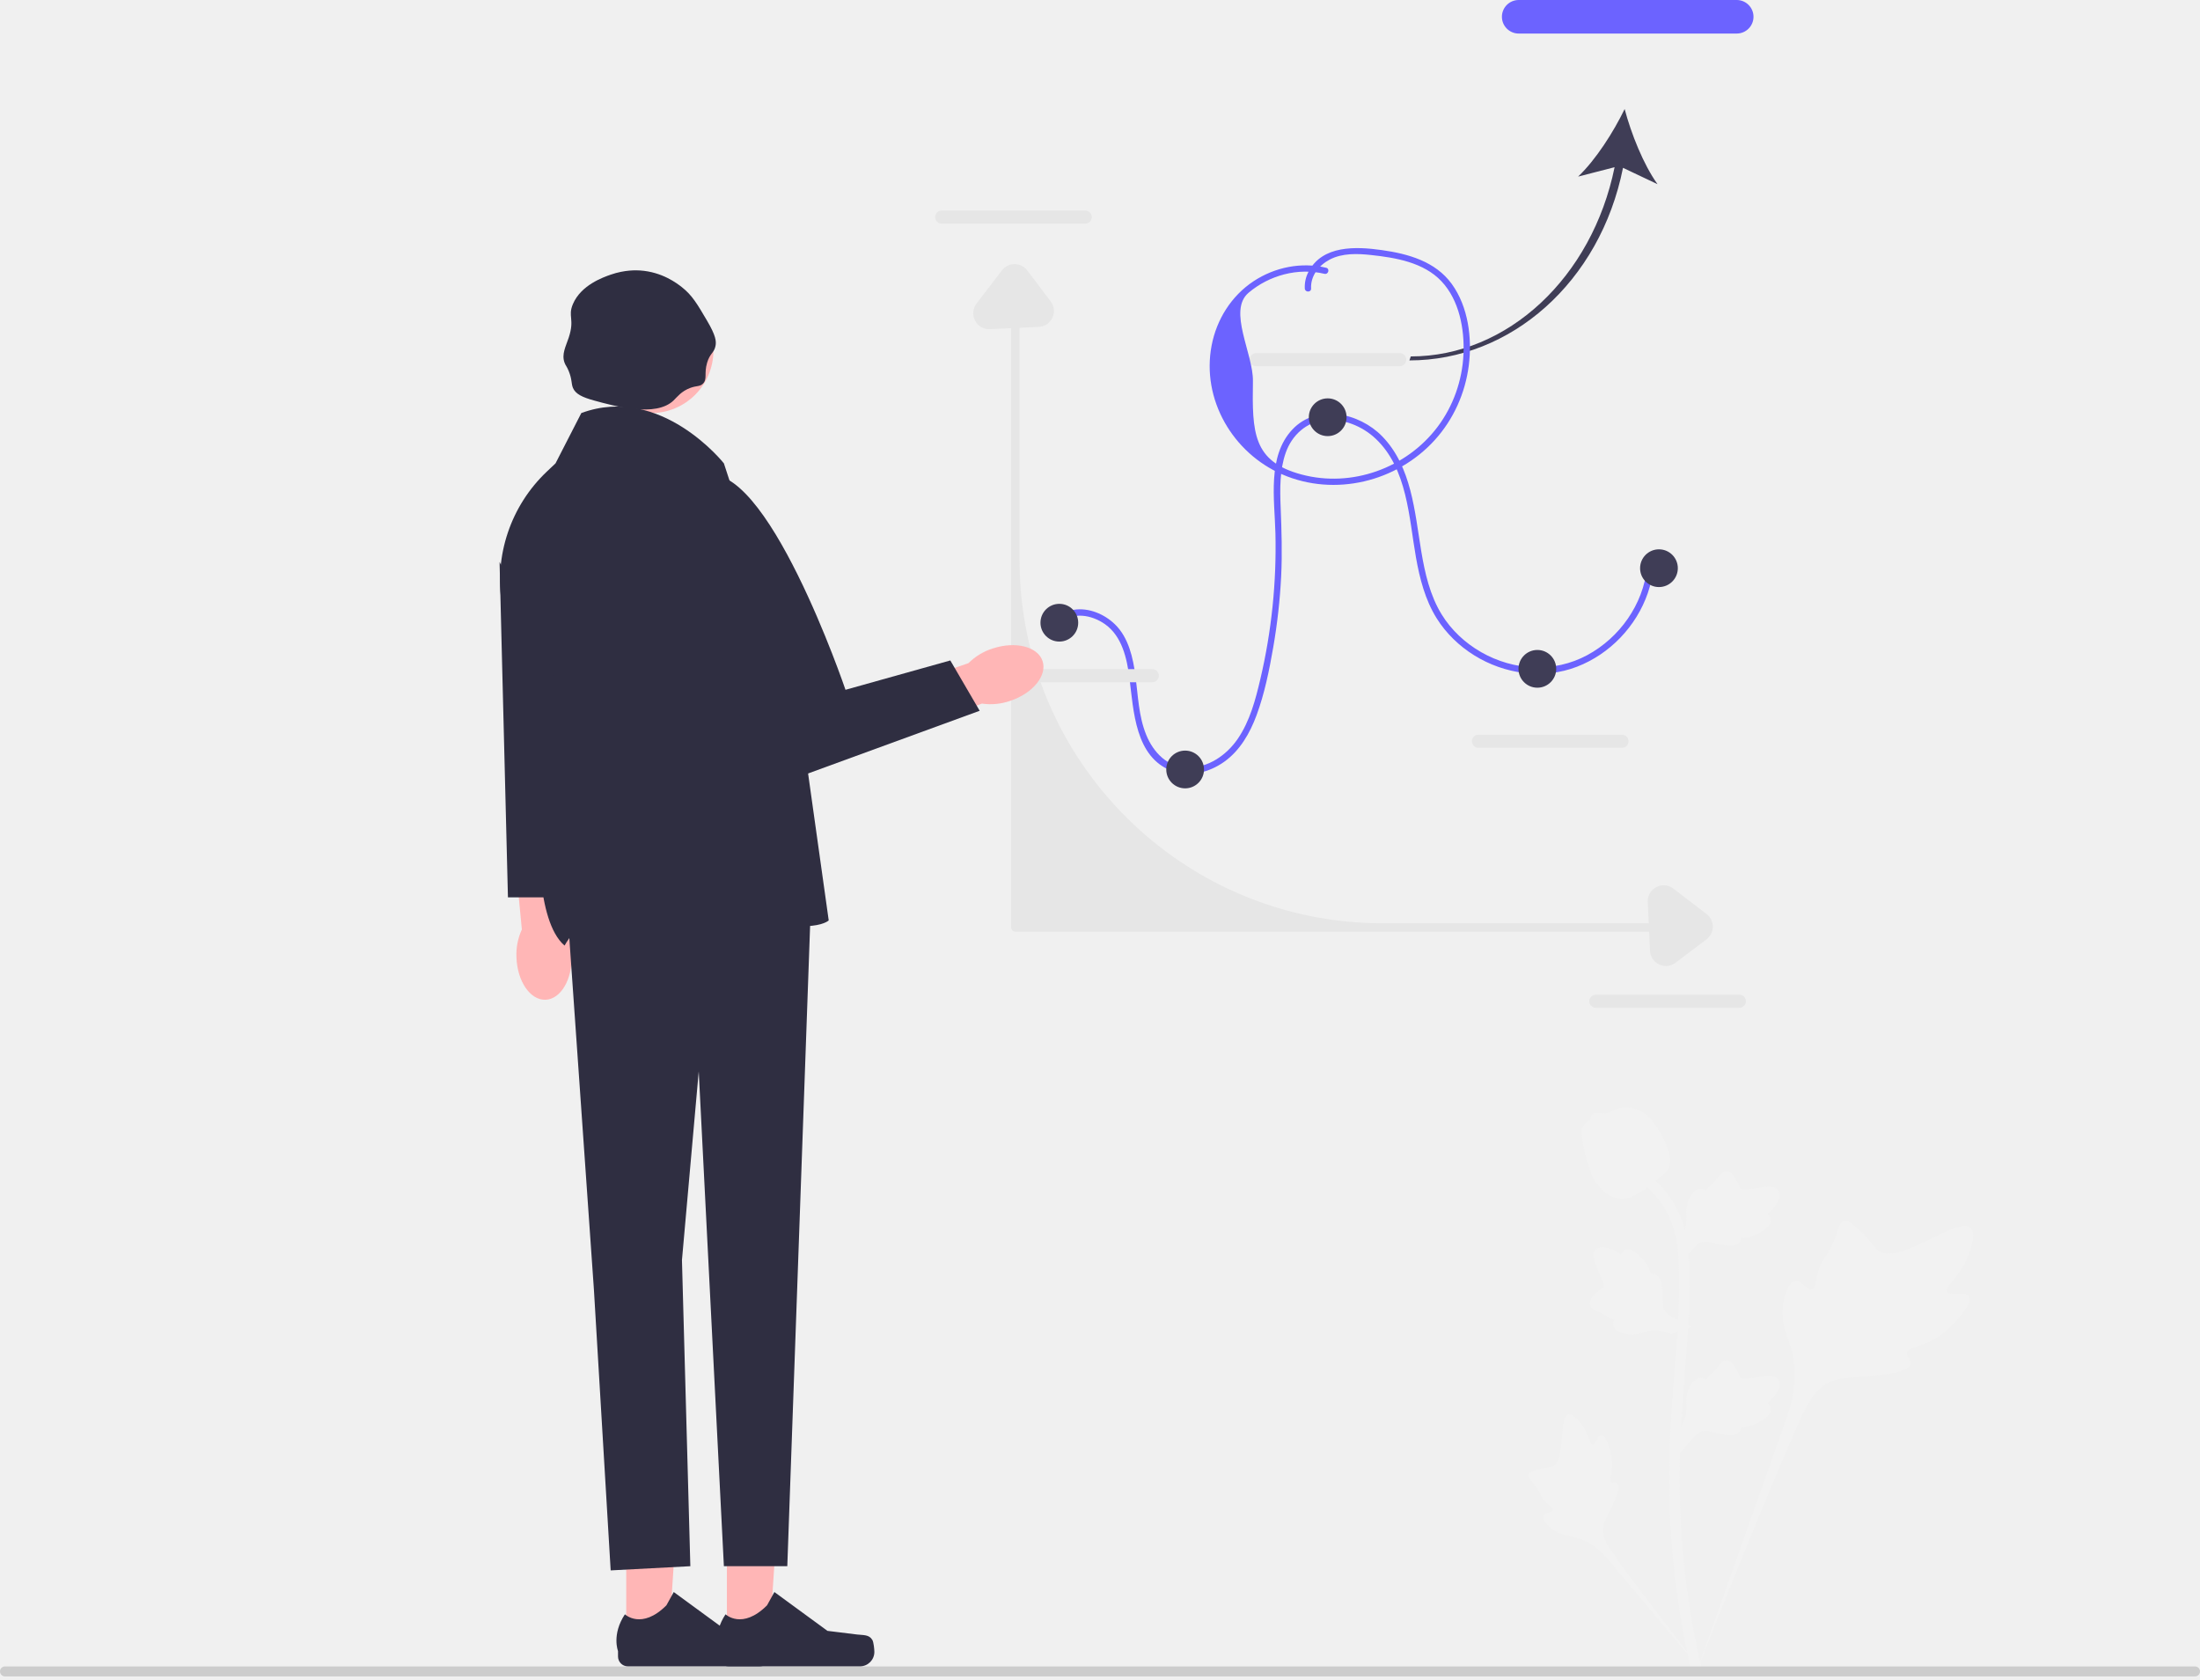
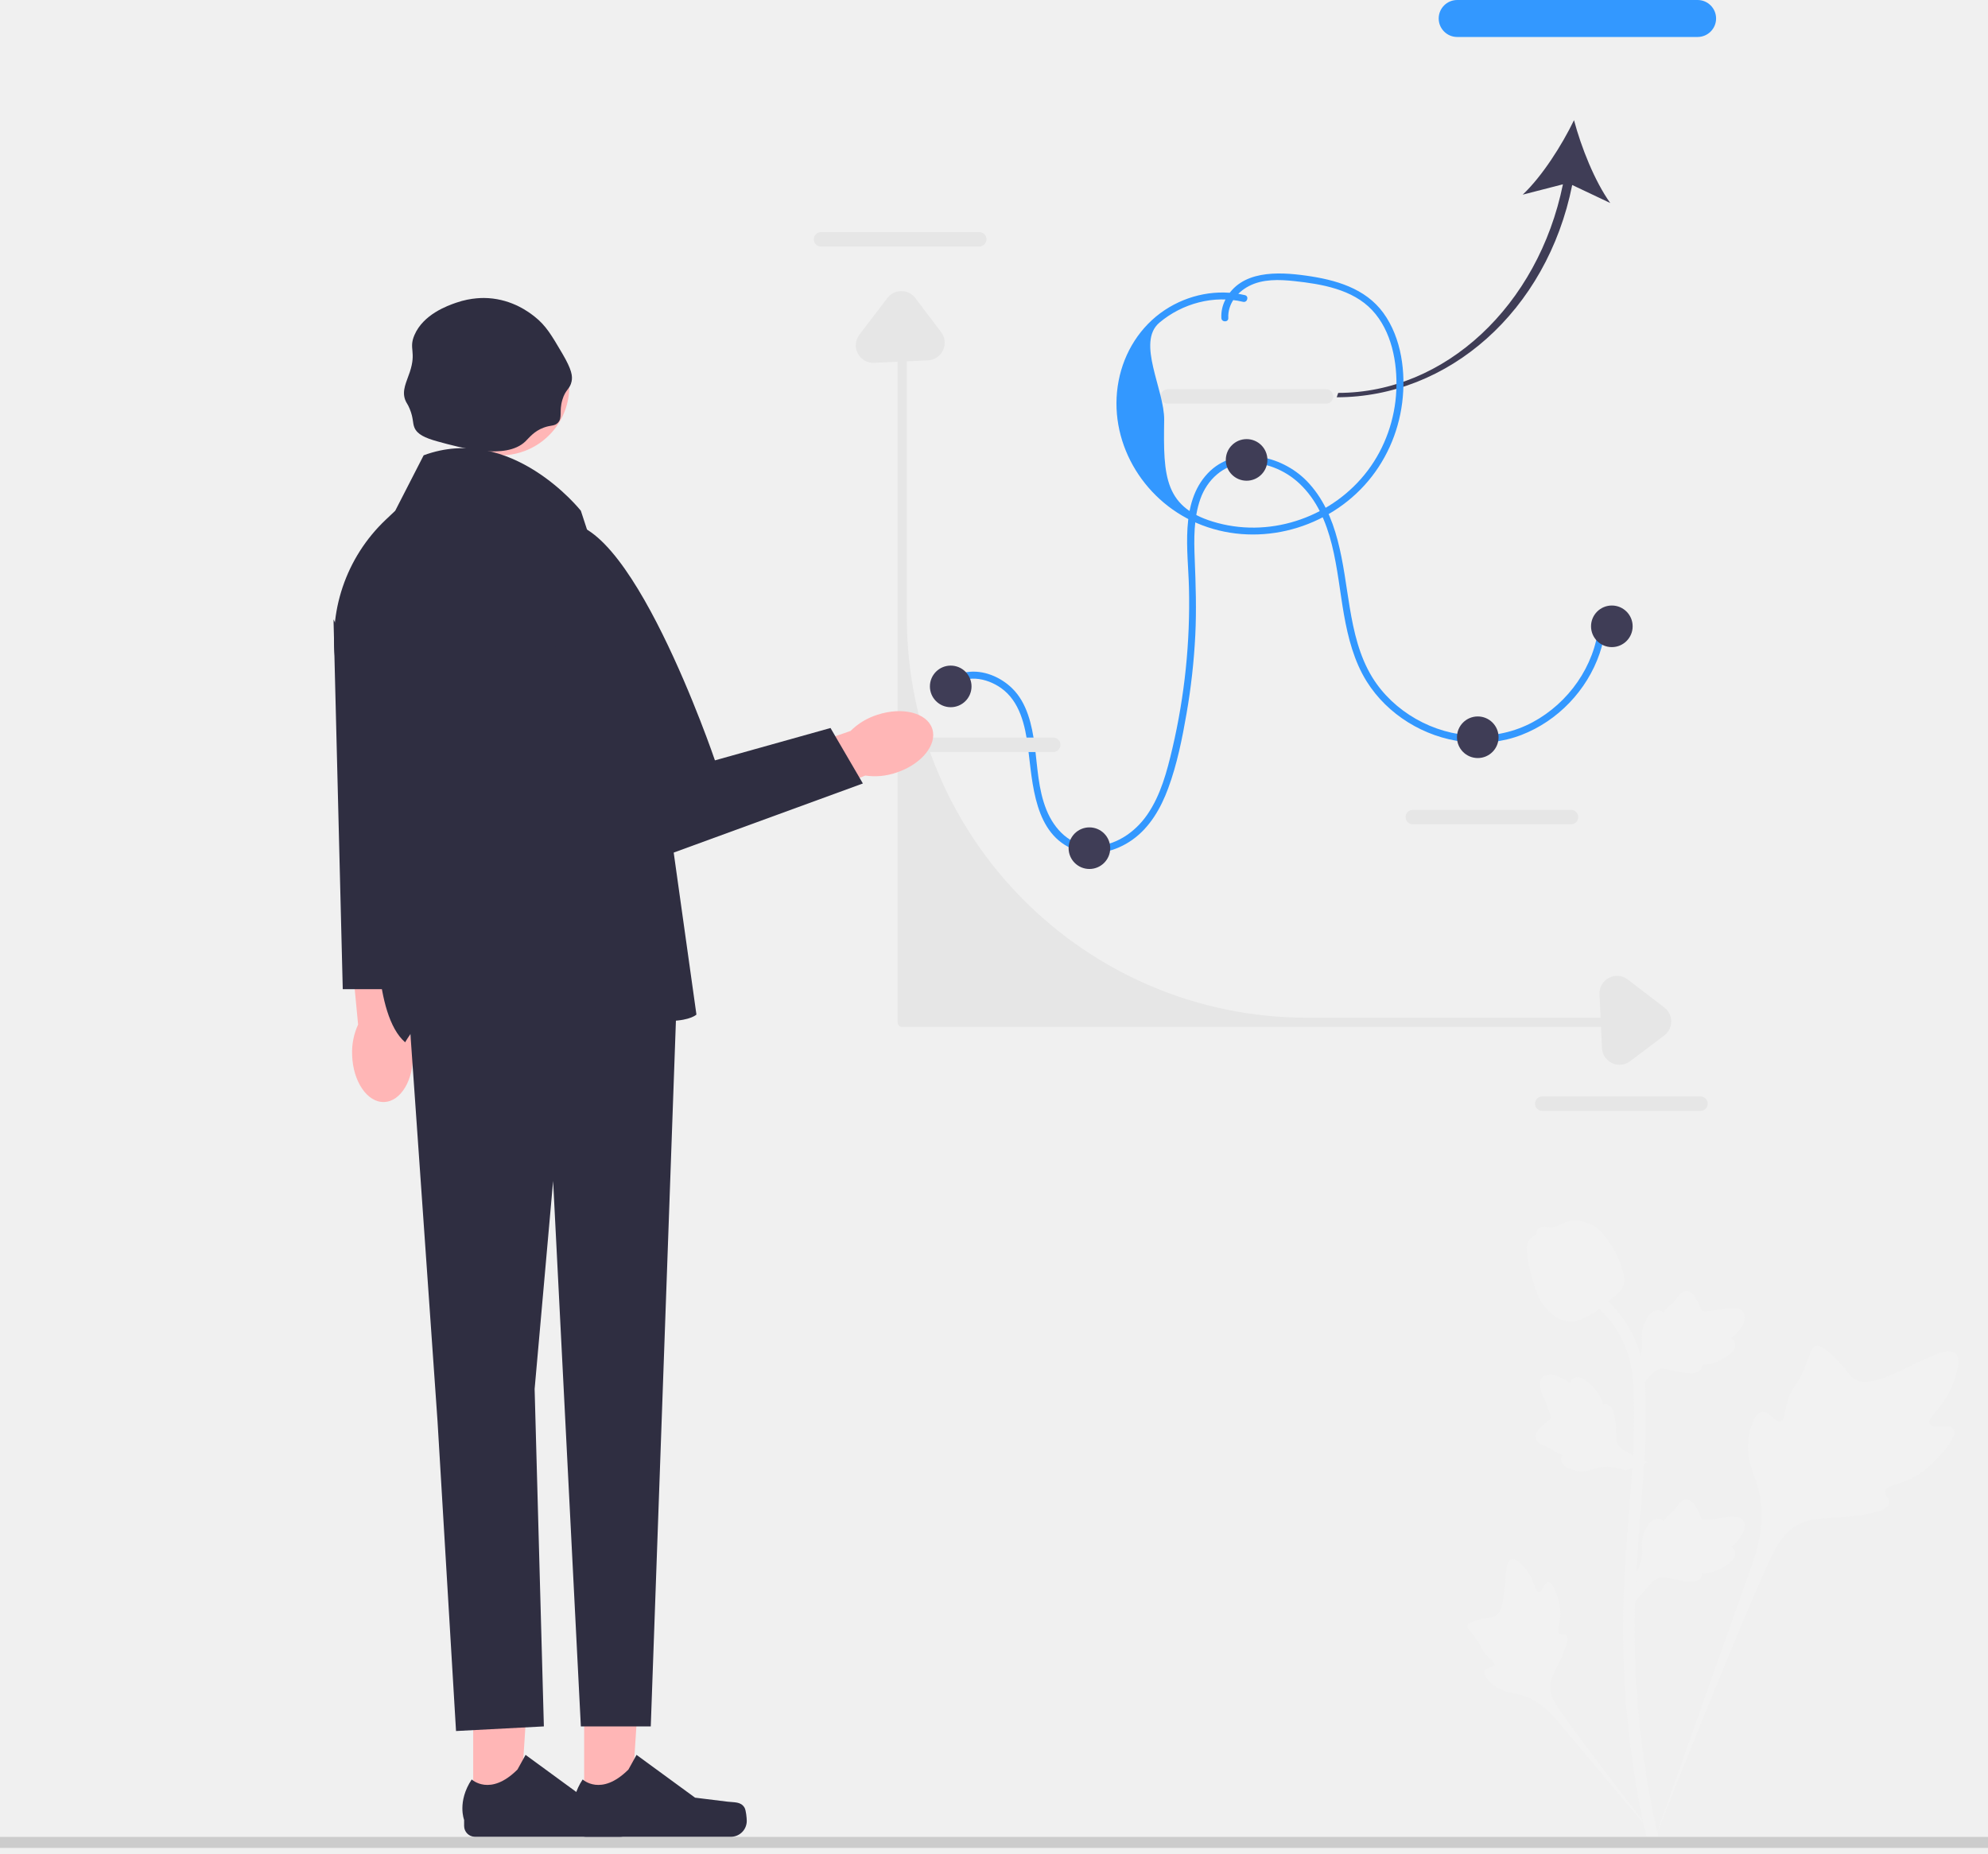
- <svg xmlns="http://www.w3.org/2000/svg" width="524.67" height="400.491" viewBox="0 0 524.67 400.491">
-   <path d="M252.766,148.861c2.87-3.161,7.609-2.237,10.763-.006,4.058,2.872,5.219,8.116,5.818,12.764,1.014,7.869,1.313,18.993,10.237,22.283,4.123,1.52,8.842,.265,12.325-2.203,3.804-2.696,6.176-6.843,7.765-11.14,1.924-5.203,3.038-10.77,3.982-16.223,.965-5.576,1.598-11.213,1.882-16.865,.278-5.53,.097-11.023-.123-16.55-.172-4.315-.237-8.846,1.22-12.972,1.472-4.167,4.894-7.337,9.395-7.755,4.368-.406,8.867,1.436,12.027,4.409,7.583,7.133,7.94,18.778,9.634,28.342,.89,5.025,2.192,10.11,4.921,14.481,2.244,3.595,5.363,6.61,8.955,8.846,7.245,4.511,16.478,5.827,24.518,2.728,7.85-3.026,14.168-9.639,16.902-17.589,.675-1.963,1.092-3.991,1.304-6.055,.098-.959-1.402-.952-1.5,0-.899,8.769-6.528,16.711-14.242,20.871-7.937,4.28-17.549,3.737-25.304-.7-3.812-2.181-7.129-5.258-9.433-9.01-2.795-4.55-3.991-9.854-4.862-15.061-1.572-9.405-2.286-20.203-9.334-27.425-5.467-5.6-15.526-7.848-21.401-1.61-6.05,6.423-4.236,16.77-4.043,24.744,.283,11.678-.921,23.383-3.59,34.755-1.162,4.95-2.498,10.055-5.414,14.3-2.665,3.879-7.02,6.886-11.869,6.838-4.836-.048-8.234-3.602-9.951-7.84-1.811-4.471-1.93-9.299-2.557-14.018-.575-4.332-1.624-9.126-4.873-12.297-2.526-2.465-6.274-4.052-9.83-3.485-1.709,.272-3.224,1.103-4.384,2.381-.648,.713,.41,1.777,1.061,1.061h0Z" fill="#6c63ff" />
-   <g>
-     <path d="M469.54,309.225c-.844-1.424-4.497,.101-5.168-1.191-.669-1.287,2.724-3.249,4.663-7.73,.35-.808,2.553-5.9,.922-7.472-3.092-2.978-17.24,9.313-22.191,5.29-1.087-.883-1.846-2.645-5.134-5.506-1.308-1.138-2.099-1.652-2.865-1.461-1.086,.271-1.172,1.725-2.337,4.584-1.747,4.287-2.78,4.028-3.798,7.449-.756,2.539-.583,4.016-1.472,4.303-1.258,.407-2.416-2.286-4.011-2.045-1.627,.246-2.611,3.382-2.922,5.73-.583,4.406,1.035,7.313,1.932,10.371,.975,3.322,1.553,8.375-.698,15.528l-22.277,62.766c4.918-12.879,19.158-48.185,25.142-61.305,1.727-3.787,3.635-7.629,7.551-9.145,3.77-1.46,8.949-.588,15.55-2.179,.771-.186,2.911-.73,3.18-1.988,.223-1.04-1.036-1.621-.842-2.595,.259-1.307,2.734-1.323,5.775-2.831,2.144-1.063,3.48-2.328,4.629-3.415,.346-.328,5.495-5.262,4.371-7.157h-0Z" fill="#f2f2f2" />
-     <path d="M381.895,342.268c-.942,.004-1.248,2.236-2.076,2.193-.825-.043-.808-2.275-2.448-4.519-.296-.405-2.159-2.955-3.401-2.608-2.354,.658-.404,11.148-3.806,12.418-.747,.279-1.831,.143-4.184,.931-.936,.314-1.417,.554-1.544,.985-.18,.611,.508,1.073,1.575,2.47,1.6,2.094,1.175,2.527,2.56,4.013,1.028,1.104,1.803,1.445,1.687,1.964-.163,.735-1.819,.526-2.161,1.379-.349,.87,.907,2.257,1.969,3.087,1.994,1.558,3.888,1.602,5.647,2.044,1.912,.48,4.559,1.654,7.42,4.823l24.378,29.044c-4.902-6.13-18.122-23.306-22.835-30.029-1.361-1.941-2.696-3.985-2.31-6.345,.371-2.272,2.293-4.562,3.417-8.261,.131-.432,.481-1.639-.058-2.134-.446-.409-1.095,.041-1.517-.335-.567-.504,.14-1.724,.277-3.651,.097-1.359-.138-2.38-.341-3.258-.061-.265-.997-4.215-2.251-4.21v0Z" fill="#f2f2f2" />
-     <path d="M400.694,346.488l-.568-5.068,.259-.384c1.2-1.777,1.812-3.512,1.819-5.159,.001-.262-.011-.524-.023-.79-.049-1.057-.11-2.371,.575-3.903,.384-.854,1.463-2.831,3.086-2.587,.437,.061,.767,.262,1.018,.497,.037-.059,.075-.117,.115-.181,.505-.771,.905-1.101,1.291-1.419,.296-.245,.602-.497,1.082-1.094,.21-.262,.374-.492,.513-.685,.42-.585,.968-1.282,1.935-1.27,1.033,.049,1.574,.903,1.932,1.468,.64,1.008,.93,1.735,1.122,2.217,.07,.176,.149,.374,.19,.436,.333,.489,3.038,.032,4.057-.135,2.289-.382,4.27-.712,5.087,.732,.585,1.033,.151,2.398-1.33,4.168-.461,.551-.952,.969-1.388,1.297,.361,.215,.684,.546,.815,1.065h0c.308,1.228-.748,2.459-3.137,3.663-.593,.301-1.392,.702-2.512,.896-.527,.091-1.002,.113-1.408,.125-.009,.235-.064,.489-.207,.751-.42,.771-1.293,1.138-2.61,1.05-1.449-.076-2.642-.352-3.694-.595-.919-.21-1.711-.389-2.332-.347-1.153,.093-2.041,1.016-3.083,2.212l-2.603,3.042h-0Z" fill="#f2f2f2" />
-     <path d="M403.328,316.312l-4.758,1.835-.437-.153c-2.023-.71-3.857-.862-5.452-.451-.254,.065-.504,.143-.759,.223-1.01,.315-2.266,.708-3.922,.434-.924-.155-3.11-.697-3.285-2.329-.052-.438,.059-.809,.222-1.111-.066-.021-.133-.042-.204-.065-.874-.293-1.295-.597-1.7-.889-.312-.224-.633-.456-1.332-.769-.307-.137-.571-.237-.793-.322-.672-.258-1.486-.611-1.719-1.549-.215-1.011,.474-1.751,.93-2.241,.813-.875,1.442-1.34,1.86-1.648,.153-.112,.324-.239,.373-.294,.389-.446-.74-2.947-1.159-3.891-.95-2.118-1.772-3.95-.582-5.106,.851-.828,2.282-.754,4.369,.229,.65,.307,1.179,.675,1.607,1.013,.117-.404,.354-.8,.823-1.058h0c1.11-.61,2.569,.099,4.339,2.105,.442,.498,1.033,1.169,1.504,2.203,.221,.487,.363,.941,.478,1.331,.229-.051,.49-.063,.779,.009,.852,.21,1.429,.962,1.678,2.258,.294,1.421,.329,2.645,.362,3.724,.03,.942,.058,1.753,.255,2.344,.382,1.091,1.5,1.717,2.922,2.421l3.603,1.746-0,0Z" fill="#f2f2f2" />
-     <path d="M400.694,301.381l-.568-5.068,.259-.384c1.2-1.777,1.812-3.512,1.819-5.159,.001-.262-.011-.524-.023-.79-.049-1.057-.11-2.371,.575-3.903,.384-.854,1.463-2.831,3.086-2.587,.437,.061,.767,.262,1.018,.497,.037-.059,.075-.117,.115-.181,.505-.771,.905-1.101,1.291-1.419,.296-.245,.602-.497,1.082-1.094,.21-.262,.374-.492,.513-.685,.42-.585,.968-1.282,1.935-1.27,1.033,.049,1.574,.903,1.932,1.468,.64,1.008,.93,1.735,1.122,2.217,.07,.176,.149,.374,.19,.436,.333,.489,3.038,.032,4.057-.135,2.289-.382,4.27-.712,5.087,.732,.585,1.033,.151,2.398-1.33,4.168-.461,.551-.952,.969-1.388,1.297,.361,.215,.684,.546,.815,1.065h0c.308,1.228-.748,2.459-3.137,3.663-.593,.301-1.392,.702-2.512,.896-.527,.091-1.002,.113-1.408,.125-.009,.235-.064,.489-.207,.751-.42,.771-1.293,1.138-2.61,1.05-1.449-.076-2.642-.352-3.694-.595-.919-.21-1.711-.389-2.332-.347-1.153,.093-2.041,1.016-3.083,2.212l-2.603,3.042h-0Z" fill="#f2f2f2" />
-     <path d="M405.88,399.759l-1.062-.666-.257-1.226,.257,1.226-1.238,.142c-.02-.115-.087-.379-.188-.793-.554-2.266-2.244-9.162-3.654-20.023-.984-7.581-1.541-15.376-1.656-23.17-.115-7.807,.255-13.717,.551-18.467,.224-3.583,.496-6.994,.762-10.317,.71-8.878,1.379-17.265,.881-26.55-.11-2.073-.341-6.387-2.862-10.978-1.462-2.663-3.476-5.027-5.987-7.023l1.561-1.963c2.771,2.207,5,4.826,6.623,7.782,2.795,5.09,3.047,9.791,3.168,12.05,.507,9.449-.17,17.916-.887,26.88-.264,3.311-.536,6.708-.759,10.276-.294,4.706-.66,10.565-.546,18.271,.113,7.701,.663,15.4,1.634,22.886,1.392,10.724,3.058,17.517,3.605,19.749,.291,1.192,.352,1.441,.054,1.914v-0Z" fill="#f2f2f2" />
-     <path d="M386.831,285.895c-.103,0-.207-.002-.312-.01-2.134-.115-4.11-1.392-5.875-3.796-.827-1.131-1.251-2.42-2.095-4.992-.131-.396-.767-2.408-1.154-5.176-.253-1.808-.221-2.565,.137-3.233,.398-.744,1.041-1.263,1.766-1.613-.032-.24-.006-.487,.098-.739,.427-1.045,1.563-.908,2.177-.842,.311,.039,.699,.091,1.117,.069,.658-.032,1.012-.228,1.548-.521,.513-.281,1.15-.631,2.096-.825,1.865-.389,3.427,.14,3.942,.313,2.71,.903,4.046,3.01,5.593,5.45,.308,.489,1.367,2.271,2.065,4.713,.504,1.762,.433,2.545,.281,3.128-.308,1.197-1.036,1.882-2.885,3.394-1.931,1.583-2.9,2.376-3.732,2.858-1.937,1.118-3.153,1.821-4.768,1.821v0Z" fill="#f2f2f2" />
+ <svg xmlns="http://www.w3.org/2000/svg" width="430" height="401" viewBox="0 0 430 401" fill="none">
+   <g clip-path="url(#clip0_16_111)">
+     <path d="M205.766 148.861C208.635 145.7 213.375 146.624 216.528 148.855C220.587 151.726 221.747 156.97 222.346 161.619C223.36 169.488 223.66 180.612 232.583 183.902C236.706 185.421 241.425 184.166 244.908 181.698C248.711 179.002 251.084 174.856 252.673 170.558C254.597 165.354 255.711 159.788 256.655 154.335C257.62 148.759 258.253 143.122 258.537 137.47C258.815 131.94 258.634 126.446 258.414 120.92C258.243 116.605 258.177 112.075 259.635 107.949C261.107 103.782 264.529 100.612 269.029 100.194C273.397 99.788 277.896 101.63 281.056 104.603C288.639 111.736 288.996 123.381 290.691 132.945C291.581 137.97 292.883 143.054 295.611 147.426C297.856 151.022 300.974 154.036 304.567 156.272C311.812 160.783 321.045 162.099 329.085 159C336.935 155.975 343.253 149.361 345.987 141.411C346.663 139.448 347.08 137.42 347.291 135.357C347.39 134.397 345.889 134.404 345.791 135.357C344.892 144.126 339.263 152.068 331.549 156.227C323.612 160.507 314 159.964 306.245 155.527C302.433 153.346 299.116 150.269 296.812 146.517C294.017 141.967 292.821 136.664 291.95 131.456C290.378 122.051 289.664 111.253 282.616 104.032C277.149 98.431 267.09 96.184 261.215 102.422C255.165 108.845 256.979 119.192 257.172 127.166C257.455 138.844 256.251 150.549 253.582 161.921C252.42 166.871 251.084 171.976 248.168 176.221C245.504 180.1 241.149 183.107 236.299 183.059C231.463 183.011 228.065 179.457 226.348 175.219C224.537 170.748 224.418 165.92 223.792 161.201C223.216 156.869 222.168 152.075 218.919 148.904C216.393 146.439 212.645 144.852 209.089 145.419C207.381 145.692 205.866 146.522 204.705 147.8C204.057 148.514 205.115 149.578 205.766 148.861Z" fill="#3398FF" />
+     <path d="M422.54 309.225C421.696 307.802 418.043 309.326 417.372 308.034C416.702 306.747 420.096 304.785 422.035 300.304C422.385 299.496 424.588 294.404 422.957 292.833C419.865 289.854 405.717 302.145 400.766 298.123C399.679 297.24 398.92 295.478 395.632 292.617C394.324 291.479 393.532 290.965 392.767 291.156C391.68 291.428 391.594 292.881 390.429 295.74C388.682 300.028 387.649 299.769 386.631 303.189C385.876 305.728 386.048 307.205 385.159 307.492C383.901 307.899 382.743 305.206 381.148 305.447C379.521 305.693 378.537 308.829 378.226 311.177C377.643 315.583 379.261 318.491 380.158 321.548C381.133 324.87 381.711 329.923 379.461 337.075L357.183 399.842C362.102 386.962 376.342 351.656 382.326 338.536C384.053 334.749 385.96 330.907 389.877 329.391C393.647 327.931 398.825 328.803 405.427 327.212C406.198 327.027 408.337 326.482 408.607 325.224C408.829 324.183 407.571 323.603 407.764 322.628C408.024 321.321 410.498 321.305 413.54 319.797C415.684 318.734 417.02 317.47 418.169 316.382C418.515 316.054 423.664 311.12 422.54 309.225Z" fill="#F2F2F2" />
+     <path d="M334.895 342.268C333.952 342.272 333.647 344.504 332.819 344.461C331.994 344.418 332.01 342.186 330.371 339.942C330.075 339.537 328.211 336.986 326.969 337.334C324.616 337.992 326.566 348.482 323.163 349.751C322.417 350.03 321.333 349.894 318.98 350.683C318.043 350.996 317.563 351.236 317.436 351.667C317.256 352.279 317.944 352.741 319.011 354.137C320.612 356.232 320.186 356.664 321.571 358.151C322.6 359.254 323.374 359.595 323.259 360.115C323.095 360.85 321.439 360.641 321.098 361.493C320.749 362.363 322.004 363.751 323.067 364.581C325.061 366.138 326.955 366.183 328.714 366.625C330.626 367.105 333.273 368.279 336.134 371.447L360.512 400.491C355.61 394.361 342.391 377.185 337.678 370.463C336.317 368.522 334.982 366.477 335.368 364.118C335.739 361.846 337.661 359.556 338.785 355.857C338.917 355.425 339.267 354.218 338.727 353.723C338.28 353.313 337.632 353.763 337.21 353.387C336.643 352.883 337.349 351.664 337.487 349.736C337.584 348.377 337.348 347.356 337.146 346.478C337.085 346.214 336.149 342.263 334.895 342.268Z" fill="#F2F2F2" />
+     <path d="M353.694 346.488L353.127 341.42L353.386 341.036C354.586 339.259 355.198 337.524 355.206 335.877C355.207 335.615 355.195 335.353 355.182 335.087C355.133 334.029 355.072 332.715 355.757 331.183C356.142 330.329 357.221 328.352 358.843 328.597C359.28 328.658 359.611 328.858 359.861 329.093C359.898 329.035 359.936 328.976 359.976 328.912C360.482 328.141 360.882 327.811 361.267 327.493C361.563 327.248 361.869 326.996 362.349 326.399C362.559 326.137 362.723 325.907 362.862 325.714C363.281 325.129 363.83 324.431 364.796 324.444C365.829 324.493 366.37 325.347 366.728 325.912C367.368 326.92 367.658 327.647 367.85 328.129C367.92 328.305 368 328.504 368.04 328.565C368.373 329.054 371.078 328.597 372.097 328.43C374.387 328.048 376.368 327.718 377.184 329.162C377.769 330.195 377.335 331.56 375.854 333.329C375.393 333.88 374.902 334.299 374.466 334.627C374.827 334.842 375.15 335.172 375.281 335.691C375.59 336.92 374.534 338.15 372.144 339.355C371.551 339.656 370.751 340.057 369.632 340.25C369.105 340.341 368.63 340.363 368.224 340.375C368.215 340.61 368.16 340.864 368.017 341.126C367.597 341.897 366.723 342.264 365.407 342.176C363.958 342.1 362.765 341.824 361.713 341.581C360.794 341.371 360.002 341.192 359.381 341.234C358.228 341.327 357.34 342.25 356.297 343.446L353.694 346.488Z" fill="#F2F2F2" />
+     <path d="M356.328 316.312L351.57 318.147L351.132 317.993C349.109 317.283 347.276 317.131 345.681 317.542C345.427 317.607 345.177 317.685 344.922 317.765C343.912 318.08 342.656 318.473 341.001 318.199C340.077 318.044 337.891 317.501 337.716 315.87C337.664 315.432 337.774 315.061 337.938 314.759C337.872 314.738 337.805 314.717 337.734 314.694C336.86 314.4 336.439 314.097 336.033 313.805C335.721 313.581 335.4 313.349 334.701 313.036C334.394 312.899 334.13 312.799 333.908 312.714C333.236 312.457 332.422 312.103 332.189 311.165C331.974 310.154 332.663 309.414 333.119 308.924C333.932 308.049 334.561 307.584 334.979 307.276C335.132 307.164 335.303 307.037 335.352 306.982C335.741 306.536 334.612 304.035 334.193 303.091C333.243 300.974 332.421 299.141 333.611 297.986C334.461 297.158 335.892 297.232 337.979 298.215C338.629 298.522 339.158 298.89 339.586 299.228C339.703 298.825 339.94 298.428 340.409 298.17C341.519 297.56 342.977 298.269 344.748 300.276C345.19 300.773 345.781 301.444 346.252 302.478C346.473 302.965 346.615 303.419 346.73 303.809C346.959 303.758 347.219 303.746 347.509 303.818C348.361 304.029 348.938 304.781 349.186 306.077C349.481 307.497 349.516 308.721 349.548 309.801C349.578 310.743 349.606 311.554 349.804 312.145C350.186 313.236 351.304 313.861 352.726 314.566L356.328 316.312Z" fill="#F2F2F2" />
+     <path d="M353.694 301.381L353.127 296.313L353.386 295.929C354.586 294.152 355.198 292.417 355.206 290.77C355.207 290.508 355.195 290.246 355.182 289.98C355.133 288.922 355.072 287.608 355.757 286.076C356.142 285.222 357.221 283.245 358.843 283.49C359.28 283.551 359.611 283.751 359.861 283.986C359.898 283.928 359.936 283.869 359.976 283.805C360.482 283.034 360.882 282.704 361.267 282.386C361.563 282.141 361.869 281.889 362.349 281.292C362.559 281.03 362.723 280.8 362.862 280.607C363.281 280.022 363.83 279.324 364.796 279.337C365.829 279.386 366.37 280.24 366.728 280.805C367.368 281.813 367.658 282.54 367.85 283.022C367.92 283.198 368 283.397 368.04 283.458C368.373 283.947 371.078 283.49 372.097 283.323C374.387 282.941 376.368 282.611 377.184 284.055C377.769 285.088 377.335 286.453 375.854 288.223C375.393 288.773 374.902 289.192 374.466 289.52C374.827 289.735 375.15 290.065 375.281 290.584C375.59 291.813 374.534 293.044 372.144 294.248C371.551 294.549 370.751 294.95 369.632 295.143C369.105 295.234 368.63 295.256 368.224 295.268C368.215 295.503 368.16 295.758 368.017 296.019C367.597 296.79 366.723 297.157 365.407 297.069C363.958 296.993 362.765 296.717 361.713 296.475C360.794 296.264 360.002 296.085 359.381 296.127C358.228 296.22 357.34 297.143 356.297 298.339L353.694 301.381Z" fill="#F2F2F2" />
+     <path d="M358.88 399.759L357.818 399.093L356.58 399.235C356.56 399.12 356.493 398.856 356.391 398.442C355.837 396.176 354.147 389.28 352.738 378.419C351.754 370.838 351.197 363.043 351.082 355.249C350.967 347.443 351.337 341.533 351.633 336.783C351.857 333.2 352.128 329.788 352.395 326.465C353.105 317.587 353.774 309.2 353.276 299.915C353.166 297.843 352.935 293.528 350.414 288.937C348.952 286.275 346.938 283.911 344.427 281.914L345.988 279.951C348.76 282.158 350.988 284.777 352.612 287.733C355.406 292.823 355.658 297.524 355.779 299.783C356.286 309.232 355.609 317.699 354.892 326.663C354.628 329.974 354.356 333.371 354.134 336.939C353.84 341.645 353.474 347.504 353.588 355.21C353.701 362.911 354.251 370.61 355.221 378.096C356.614 388.82 358.279 395.613 358.826 397.845C359.117 399.037 359.179 399.287 358.88 399.759Z" fill="#F2F2F2" />
+     <path d="M339.831 285.895C339.728 285.895 339.624 285.893 339.519 285.885C337.385 285.77 335.409 284.493 333.645 282.09C332.817 280.959 332.394 279.67 331.55 277.098C331.419 276.701 330.782 274.69 330.396 271.922C330.143 270.113 330.174 269.357 330.533 268.689C330.931 267.945 331.574 267.426 332.299 267.076C332.267 266.836 332.292 266.589 332.396 266.337C332.823 265.292 333.959 265.429 334.573 265.495C334.884 265.535 335.272 265.586 335.69 265.564C336.349 265.532 336.702 265.336 337.238 265.043C337.751 264.761 338.388 264.411 339.334 264.218C341.199 263.829 342.762 264.357 343.277 264.531C345.987 265.434 347.323 267.541 348.87 269.981C349.178 270.47 350.237 272.252 350.935 274.694C351.439 276.456 351.368 277.239 351.217 277.822C350.908 279.019 350.18 279.704 348.331 281.216C346.401 282.8 345.431 283.592 344.599 284.075C342.662 285.193 341.446 285.895 339.831 285.895Z" fill="#F2F2F2" />
+     <path d="M286.81 87.335H252.59C251.727 87.335 251.025 86.633 251.025 85.771C251.025 84.908 251.727 84.206 252.59 84.206H286.81C287.673 84.206 288.375 84.908 288.375 85.771C288.375 86.633 287.673 87.335 286.81 87.335Z" fill="#E6E6E6" />
+     <path d="M339.81 178.335H305.59C304.727 178.335 304.025 177.633 304.025 176.771C304.025 175.908 304.727 175.206 305.59 175.206H339.81C340.673 175.206 341.375 175.908 341.375 176.771C341.375 177.633 340.673 178.335 339.81 178.335Z" fill="#E6E6E6" />
+     <path d="M367.81 240.335H333.59C332.727 240.335 332.025 239.633 332.025 238.771C332.025 237.908 332.727 237.206 333.59 237.206H367.81C368.673 237.206 369.375 237.908 369.375 238.771C369.375 239.633 368.673 240.335 367.81 240.335Z" fill="#E6E6E6" />
+     <path d="M211.81 53.336H177.59C176.727 53.336 176.025 52.633 176.025 51.771C176.025 50.908 176.727 50.206 177.59 50.206H211.81C212.673 50.206 213.375 50.908 213.375 51.771C213.375 52.633 212.673 53.336 211.81 53.336Z" fill="#E6E6E6" />
+     <path d="M-47 398.594C-47 399.254 -46.47 399.784 -45.81 399.784H476.48C477.14 399.784 477.67 399.254 477.67 398.594C477.67 397.934 477.14 397.404 476.48 397.404H-45.81C-46.47 397.404 -47 397.934 -47 398.594Z" fill="#CCCCCC" />
+     <path d="M350.248 222.18H195.148C194.596 222.18 194.148 221.732 194.148 221.18V73.18C194.148 72.627 194.596 72.18 195.148 72.18C195.7 72.18 196.148 72.627 196.148 73.18V133.568C196.148 181.402 234.925 220.18 282.76 220.18H350.248C350.8 220.18 351.248 220.627 351.248 221.18C351.248 221.732 350.8 222.18 350.248 222.18Z" fill="#E6E6E6" />
+     <path d="M227.81 162.699H193.59C192.727 162.699 192.025 161.997 192.025 161.134C192.025 160.272 192.727 159.57 193.59 159.57H227.81C228.673 159.57 229.375 160.272 229.375 161.134C229.375 161.997 228.673 162.699 227.81 162.699Z" fill="#E6E6E6" />
+     <path d="M193.88 167.152C199.307 165.359 202.781 161.106 201.64 157.653C200.499 154.199 195.175 152.853 189.746 154.646C187.568 155.333 185.585 156.532 183.965 158.142L161.066 166.026L164.995 176.693L187.152 167.788C189.413 168.116 191.72 167.898 193.88 167.152Z" fill="#FFB6B6" />
+     <path d="M76.167 228.289C76.352 234.001 79.45 238.536 83.085 238.418C86.721 238.299 89.517 233.573 89.331 227.858C89.288 225.575 88.698 223.334 87.612 221.325L86.521 197.131L75.179 197.885L77.458 221.656C76.504 223.732 76.061 226.007 76.167 228.289Z" fill="#FFB6B6" />
+     <path d="M102.353 391.311L112.478 391.31L115.072 352L102.351 352.26L102.353 391.311Z" fill="#FFB6B6" />
+     <path d="M137.041 391.082C137.356 391.613 137.523 393.326 137.523 393.944C137.523 395.841 135.984 397.38 134.086 397.38H102.732C101.438 397.38 100.388 396.33 100.388 395.036V393.73C100.388 393.73 98.837 389.807 102.03 384.971C102.03 384.971 105.999 388.758 111.93 382.827L113.679 379.659L126.338 388.917L133.355 389.781C134.89 389.97 136.251 389.752 137.041 391.082Z" fill="#2F2E41" />
+     <path d="M126.353 391.311L136.478 391.31L139.072 352L126.351 352.26L126.353 391.311Z" fill="#FFB6B6" />
+     <path d="M161.041 391.082C161.356 391.613 161.523 393.326 161.523 393.944C161.523 395.841 159.984 397.38 158.086 397.38H126.732C125.438 397.38 124.388 396.33 124.388 395.036V393.73C124.388 393.73 122.837 389.807 126.03 384.971C126.03 384.971 129.999 388.758 135.93 382.827L137.679 379.659L150.338 388.917L157.355 389.781C158.89 389.97 160.251 389.752 161.041 391.082Z" fill="#2F2E41" />
+     <path d="M108.245 98.515C116.47 98.515 123.138 91.847 123.138 83.621C123.138 75.396 116.47 68.728 108.245 68.728C100.02 68.728 93.352 75.396 93.352 83.621C93.352 91.847 100.02 98.515 108.245 98.515Z" fill="#FFB6B6" />
+     <path d="M87.638 207.5L94.638 307.5L98.638 374.5L117.638 373.5L115.638 300.5L119.638 255.5L125.638 373.5H140.76L146.638 208.5L114.138 204L87.638 207.5Z" fill="#2F2E41" />
+     <path d="M113.638 95.5C109.402 99.578 99.613 96.874 94.638 95.5C91.9 94.744 90.247 93.964 89.638 92.5C89.215 91.482 89.455 90.517 88.638 88.5C88.159 87.319 87.907 87.231 87.638 86.5C86.888 84.464 87.93 82.65 88.638 80.5C90.116 76.015 88.352 75.511 89.638 72.5C91.573 67.973 96.834 66.131 98.638 65.5C102.006 64.321 104.815 64.446 105.638 64.5C110.914 64.847 114.441 67.554 115.638 68.5C118.066 70.417 119.257 72.445 121.638 76.5C123.711 80.029 123.862 81.383 123.638 82.5C123.298 84.202 122.316 84.208 121.638 86.5C120.869 89.102 121.744 90.409 120.638 91.5C119.891 92.237 119.196 91.931 117.638 92.5C115.494 93.284 114.436 94.732 113.638 95.5Z" fill="#2F2E41" />
+     <path d="M125.638 110.5C125.638 110.5 110.638 91.5 91.638 98.5L85.485 110.5L83.429 112.446C74.805 120.61 70.792 132.52 72.718 144.238L81.638 198.5C81.638 198.5 80.638 219.5 87.638 225.5C87.638 225.5 97.638 206.5 121.638 215.5C145.638 224.5 150.638 219.5 150.638 219.5L142.638 162.5L125.638 110.5Z" fill="#2F2E41" />
+     <path d="M120.638 113.5L115.638 124.5L134.638 188.5L186.638 169.5L179.638 157.5L154.638 164.5C154.638 164.5 135.638 108.5 120.638 113.5Z" fill="#2F2E41" />
+     <path d="M85.138 214H74.138L72.138 134L85.138 161V214Z" fill="#2F2E41" />
+     <path d="M205.638 153C208.123 153 210.138 150.985 210.138 148.5C210.138 146.015 208.123 144 205.638 144C203.153 144 201.138 146.015 201.138 148.5C201.138 150.985 203.153 153 205.638 153Z" fill="#3F3D56" />
+     <path d="M235.638 188C238.123 188 240.138 185.985 240.138 183.5C240.138 181.015 238.123 179 235.638 179C233.153 179 231.138 181.015 231.138 183.5C231.138 185.985 233.153 188 235.638 188Z" fill="#3F3D56" />
+     <path d="M269.638 104C272.123 104 274.138 101.985 274.138 99.5C274.138 97.015 272.123 95 269.638 95C267.153 95 265.138 97.015 265.138 99.5C265.138 101.985 267.153 104 269.638 104Z" fill="#3F3D56" />
+     <path d="M319.638 164C322.123 164 324.138 161.985 324.138 159.5C324.138 157.015 322.123 155 319.638 155C317.153 155 315.138 157.015 315.138 159.5C315.138 161.985 317.153 164 319.638 164Z" fill="#3F3D56" />
+     <path d="M348.638 140C351.123 140 353.138 137.985 353.138 135.5C353.138 133.015 351.123 131 348.638 131C346.153 131 344.138 133.015 344.138 135.5C344.138 137.985 346.153 140 348.638 140Z" fill="#3F3D56" />
+     <path d="M340.065 40.024L348.295 43.922C344.92 39.212 342.011 31.855 340.454 26C337.817 31.453 333.567 38.126 329.36 42.112L338.058 39.874C332.698 66.142 312.539 85 289.454 85L289.127 85.949C313.24 85.949 334.593 67.352 340.065 40.024Z" fill="#3F3D56" />
+     <path d="M315.186 0H367.186C369.392 0 371.186 1.794 371.186 4C371.186 6.206 369.392 8 367.186 8H315.186C312.98 8 311.186 6.206 311.186 4C311.186 1.794 312.98 0 315.186 0Z" fill="#3398FF" />
+     <path d="M350.316 230.364C349.768 230.364 349.215 230.242 348.688 229.995C347.389 229.385 346.573 228.164 346.506 226.73L345.967 215.104C345.898 213.611 346.677 212.254 348.001 211.561C349.325 210.867 350.886 211.002 352.073 211.908L359.991 217.964C360.943 218.691 361.487 219.797 361.483 220.994C361.479 222.193 360.929 223.294 359.972 224.017L352.593 229.588C351.912 230.102 351.12 230.364 350.316 230.364Z" fill="#E6E6E6" />
+     <path d="M204.345 74.149C204.345 74.698 204.223 75.251 203.976 75.778C203.365 77.077 202.144 77.893 200.711 77.959L189.085 78.498C187.592 78.568 186.234 77.788 185.541 76.464C184.848 75.14 184.982 73.58 185.889 72.393L191.944 64.475C192.672 63.523 193.777 62.979 194.975 62.983C196.174 62.986 197.274 63.537 197.997 64.493L203.568 71.872C204.082 72.553 204.345 73.346 204.345 74.149Z" fill="#E6E6E6" />
+     <path d="M269.269 63.853C263.349 62.435 257.023 63.718 251.963 67.061C246.656 70.567 243.142 76.18 241.953 82.399C239.5 95.229 246.996 108.046 258.843 113.153C271.297 118.521 286.113 114.919 295.158 104.956C299.64 100.018 302.442 93.77 303.286 87.164C304.117 80.655 303.169 73.146 299.228 67.714C295.319 62.326 288.809 60.518 282.523 59.635C276.423 58.778 268.331 58.406 265.033 64.862C264.404 66.093 264.108 67.42 264.178 68.8C264.227 69.761 265.727 69.767 265.678 68.8C265.526 65.782 267.538 63.259 270.118 61.903C273.108 60.33 276.714 60.464 279.974 60.814C285.86 61.447 292.543 62.575 296.788 67.096C301.016 71.6 302.284 78.462 302.021 84.44C301.747 90.68 299.598 96.821 295.831 101.811C288.397 111.658 275.391 116.343 263.426 113.162C251.767 110.062 251.615 103.144 251.808 90.891C251.91 84.355 245.736 74.066 250.777 69.806C255.713 65.636 262.553 63.786 268.87 65.299C269.808 65.524 270.209 64.078 269.269 63.853Z" fill="#3398FF" />
  </g>
-   <path d="M333.81,87.335h-34.221c-.863,0-1.565-.702-1.565-1.565s.702-1.564,1.565-1.564h34.221c.863,0,1.564,.702,1.564,1.564s-.702,1.565-1.564,1.565Z" fill="#e6e6e6" />
-   <path d="M386.81,178.335h-34.221c-.863,0-1.565-.702-1.565-1.565s.702-1.564,1.565-1.564h34.221c.863,0,1.564,.702,1.564,1.564s-.702,1.565-1.564,1.565Z" fill="#e6e6e6" />
-   <path d="M414.81,240.335h-34.221c-.863,0-1.565-.702-1.565-1.565s.702-1.564,1.565-1.564h34.221c.863,0,1.564,.702,1.564,1.564s-.702,1.565-1.564,1.565Z" fill="#e6e6e6" />
-   <path d="M258.81,53.335h-34.221c-.863,0-1.565-.702-1.565-1.565s.702-1.564,1.565-1.564h34.221c.863,0,1.564,.702,1.564,1.564s-.702,1.565-1.564,1.565Z" fill="#e6e6e6" />
-   <path d="M0,398.594c0,.66,.53,1.19,1.19,1.19H523.48c.66,0,1.19-.53,1.19-1.19,0-.66-.53-1.19-1.19-1.19H1.19c-.66,0-1.19,.53-1.19,1.19Z" fill="#ccc" />
-   <path d="M397.248,222.18H242.148c-.552,0-1-.448-1-1V73.18c0-.553,.448-1,1-1s1,.447,1,1v60.388c0,47.834,38.777,86.612,86.612,86.612h67.488c.552,0,1,.447,1,1s-.448,1-1,1Z" fill="#e6e6e6" />
-   <path d="M274.81,162.699h-34.221c-.863,0-1.565-.702-1.565-1.565s.702-1.564,1.565-1.564h34.221c.863,0,1.564,.702,1.564,1.564s-.702,1.565-1.564,1.565Z" fill="#e6e6e6" />
-   <g>
-     <path id="uuid-5c502ea6-9d8d-47ac-9944-b5b4822d592a-575" d="M240.88,167.152c5.427-1.792,8.902-6.045,7.76-9.499s-6.465-4.8-11.894-3.006c-2.178,.687-4.161,1.885-5.781,3.495l-22.899,7.884,3.929,10.667,22.158-8.905c2.261,.328,4.568,.11,6.728-.636Z" fill="#ffb6b6" />
-     <path id="uuid-ca9917be-6801-4c2d-b7fb-204f6c00dfb7-576" d="M123.167,228.289c.185,5.712,3.283,10.247,6.918,10.129s6.431-4.845,6.245-10.56c-.043-2.284-.632-4.524-1.719-6.533l-1.091-24.194-11.343,.754,2.28,23.771c-.954,2.076-1.397,4.351-1.291,6.633Z" fill="#ffb6b6" />
-     <g>
-       <polygon points="149.353 391.311 159.478 391.31 162.072 352 149.351 352.26 149.353 391.311" fill="#ffb6b6" />
-       <path d="M184.041,391.082h0c.315,.531,.482,2.244,.482,2.862h0c0,1.898-1.538,3.436-3.436,3.436h-31.354c-1.295,0-2.344-1.05-2.344-2.344v-1.305s-1.551-3.923,1.642-8.759c0,0,3.969,3.786,9.9-2.144l1.749-3.168,12.659,9.259,7.017,.864c1.535,.189,2.896-.029,3.686,1.301h0Z" fill="#2f2e41" />
-     </g>
-     <g>
-       <polygon points="173.353 391.311 183.478 391.31 186.072 352 173.351 352.26 173.353 391.311" fill="#ffb6b6" />
-       <path d="M208.041,391.082h0c.315,.531,.482,2.244,.482,2.862h0c0,1.898-1.538,3.436-3.436,3.436h-31.354c-1.295,0-2.344-1.05-2.344-2.344v-1.305s-1.551-3.923,1.642-8.759c0,0,3.969,3.786,9.9-2.144l1.749-3.168,12.659,9.259,7.017,.864c1.535,.189,2.896-.029,3.686,1.301h0Z" fill="#2f2e41" />
-     </g>
-     <circle cx="155.245" cy="83.622" r="14.893" fill="#ffb6b6" />
-     <polygon points="134.638 207.5 141.638 307.5 145.638 374.5 164.638 373.5 162.638 300.5 166.638 255.5 172.638 373.5 187.76 373.5 193.638 208.5 161.138 204 134.638 207.5" fill="#2f2e41" />
-     <path d="M160.638,95.5c-4.236,4.078-14.025,1.374-19,0-2.738-.756-4.391-1.536-5-3-.423-1.018-.183-1.983-1-4-.479-1.181-.731-1.27-1-2-.75-2.036,.292-3.85,1-6,1.478-4.485-.287-4.989,1-8,1.934-4.527,7.196-6.369,9-7,3.368-1.179,6.177-1.054,7-1,5.275,.347,8.802,3.054,10,4,2.428,1.917,3.618,3.945,6,8,2.072,3.529,2.224,4.883,2,6-.341,1.702-1.322,1.708-2,4-.77,2.602,.106,3.909-1,5-.748,.737-1.442,.431-3,1-2.144,.784-3.202,2.232-4,3Z" fill="#2f2e41" />
-     <path d="M172.638,110.5s-15-19-34-12l-6.154,12-2.056,1.946c-8.624,8.163-12.637,20.074-10.71,31.791l8.92,54.262s-1,21,6,27c0,0,10-19,34-10s29,4,29,4l-8-57-17-52Z" fill="#2f2e41" />
-     <path d="M167.638,113.5l-5,11,19,64,52-19-7-12-25,7s-19-56-34-51Z" fill="#2f2e41" />
-     <polygon points="132.138 214 121.138 214 119.138 134 132.138 161 132.138 214" fill="#2f2e41" />
-   </g>
-   <circle cx="252.638" cy="148.5" r="4.5" fill="#3f3d56" />
-   <circle cx="282.638" cy="183.5" r="4.5" fill="#3f3d56" />
-   <circle cx="316.638" cy="99.5" r="4.5" fill="#3f3d56" />
-   <circle cx="366.638" cy="159.5" r="4.5" fill="#3f3d56" />
-   <circle cx="395.638" cy="135.5" r="4.5" fill="#3f3d56" />
-   <g>
-     <path d="M387.065,40.024l8.23,3.899c-3.376-4.711-6.284-12.068-7.841-17.922-2.637,5.453-6.887,12.126-11.094,16.112l8.698-2.238c-5.36,26.268-25.519,45.126-48.604,45.126l-.327,.949c24.113,0,45.466-18.596,50.938-45.925Z" fill="#3f3d56" />
-     <path d="M362.186,0h52c2.206,0,4,1.794,4,4s-1.794,4-4,4h-52c-2.206,0-4-1.794-4-4S359.98,0,362.186,0Z" fill="#6c63ff" />
-   </g>
-   <path d="M397.316,230.364c-.548,0-1.102-.122-1.628-.369-1.299-.61-2.115-1.831-2.182-3.265l-.539-11.626c-.069-1.493,.71-2.851,2.034-3.544,1.324-.693,2.884-.559,4.071,.348l7.918,6.056c.952,.728,1.496,1.833,1.492,3.03-.003,1.199-.554,2.3-1.511,3.022l-7.379,5.571c-.681,.514-1.474,.776-2.277,.776Z" fill="#e6e6e6" />
-   <path d="M251.345,74.149c0,.548-.122,1.102-.369,1.628-.61,1.299-1.831,2.115-3.265,2.182l-11.626,.539c-1.493,.069-2.851-.71-3.544-2.034-.693-1.324-.559-2.884,.348-4.071l6.056-7.918c.728-.952,1.833-1.496,3.03-1.492,1.199,.003,2.3,.554,3.022,1.511l5.571,7.379c.514,.681,.776,1.474,.776,2.277Z" fill="#e6e6e6" />
-   <path d="M316.269,63.853c-5.92-1.418-12.245-.135-17.306,3.208-5.307,3.506-8.82,9.119-10.01,15.338-2.454,12.83,5.043,25.647,16.89,30.754,12.454,5.368,27.27,1.766,36.314-8.197,4.483-4.938,7.285-11.186,8.128-17.792,.831-6.508-.117-14.018-4.058-19.449-3.909-5.388-10.418-7.196-16.705-8.079-6.1-.857-14.192-1.229-17.49,5.227-.629,1.231-.924,2.558-.855,3.938,.048,.961,1.549,.966,1.5,0-.152-3.019,1.86-5.541,4.44-6.898,2.99-1.572,6.596-1.439,9.856-1.089,5.886,.633,12.569,1.761,16.814,6.282,4.228,4.503,5.496,11.366,5.233,17.344-.274,6.24-2.424,12.381-6.191,17.371-7.434,9.847-20.44,14.532-32.405,11.351-11.658-3.1-11.811-10.018-11.618-22.271,.103-6.537-6.072-16.825-1.031-21.085,4.936-4.17,11.777-6.02,18.093-4.507,.938,.225,1.339-1.221,.399-1.446h0Z" fill="#6c63ff" />
+   <defs>
+     <clipPath id="clip0_16_111">
+       <rect width="524.67" height="400.491" fill="white" transform="translate(-47)" />
+     </clipPath>
+   </defs>
</svg>
